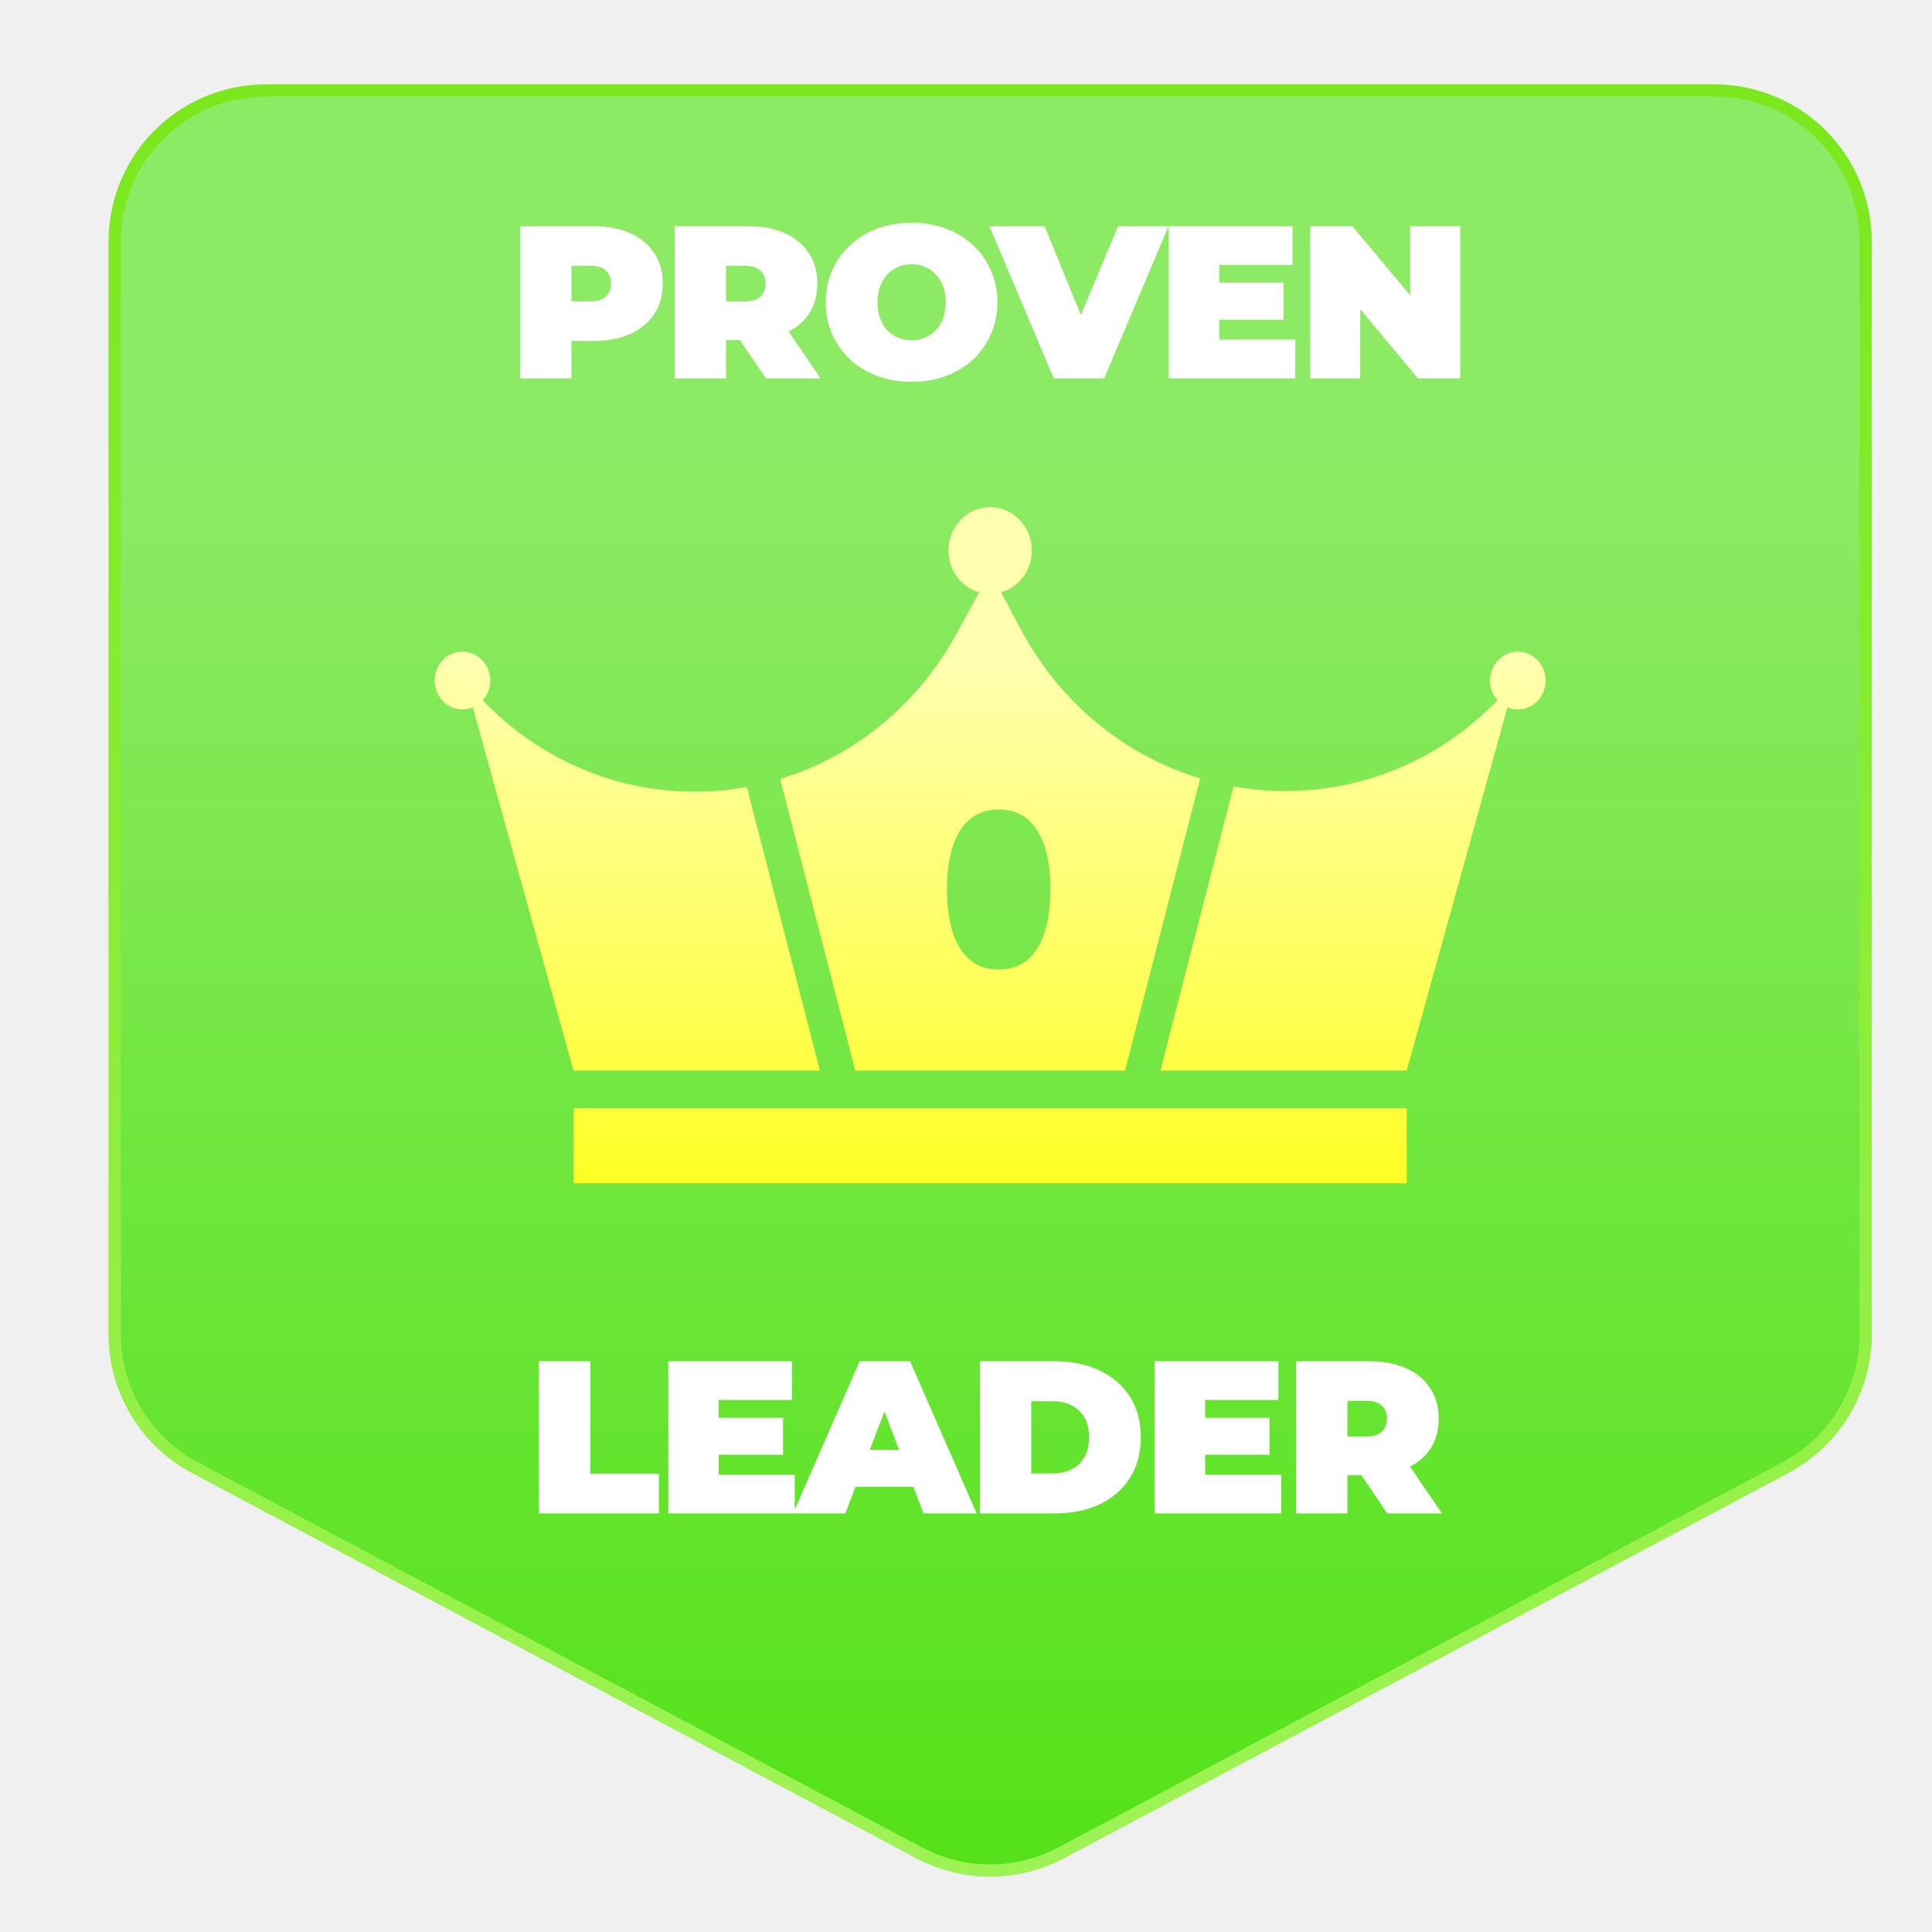
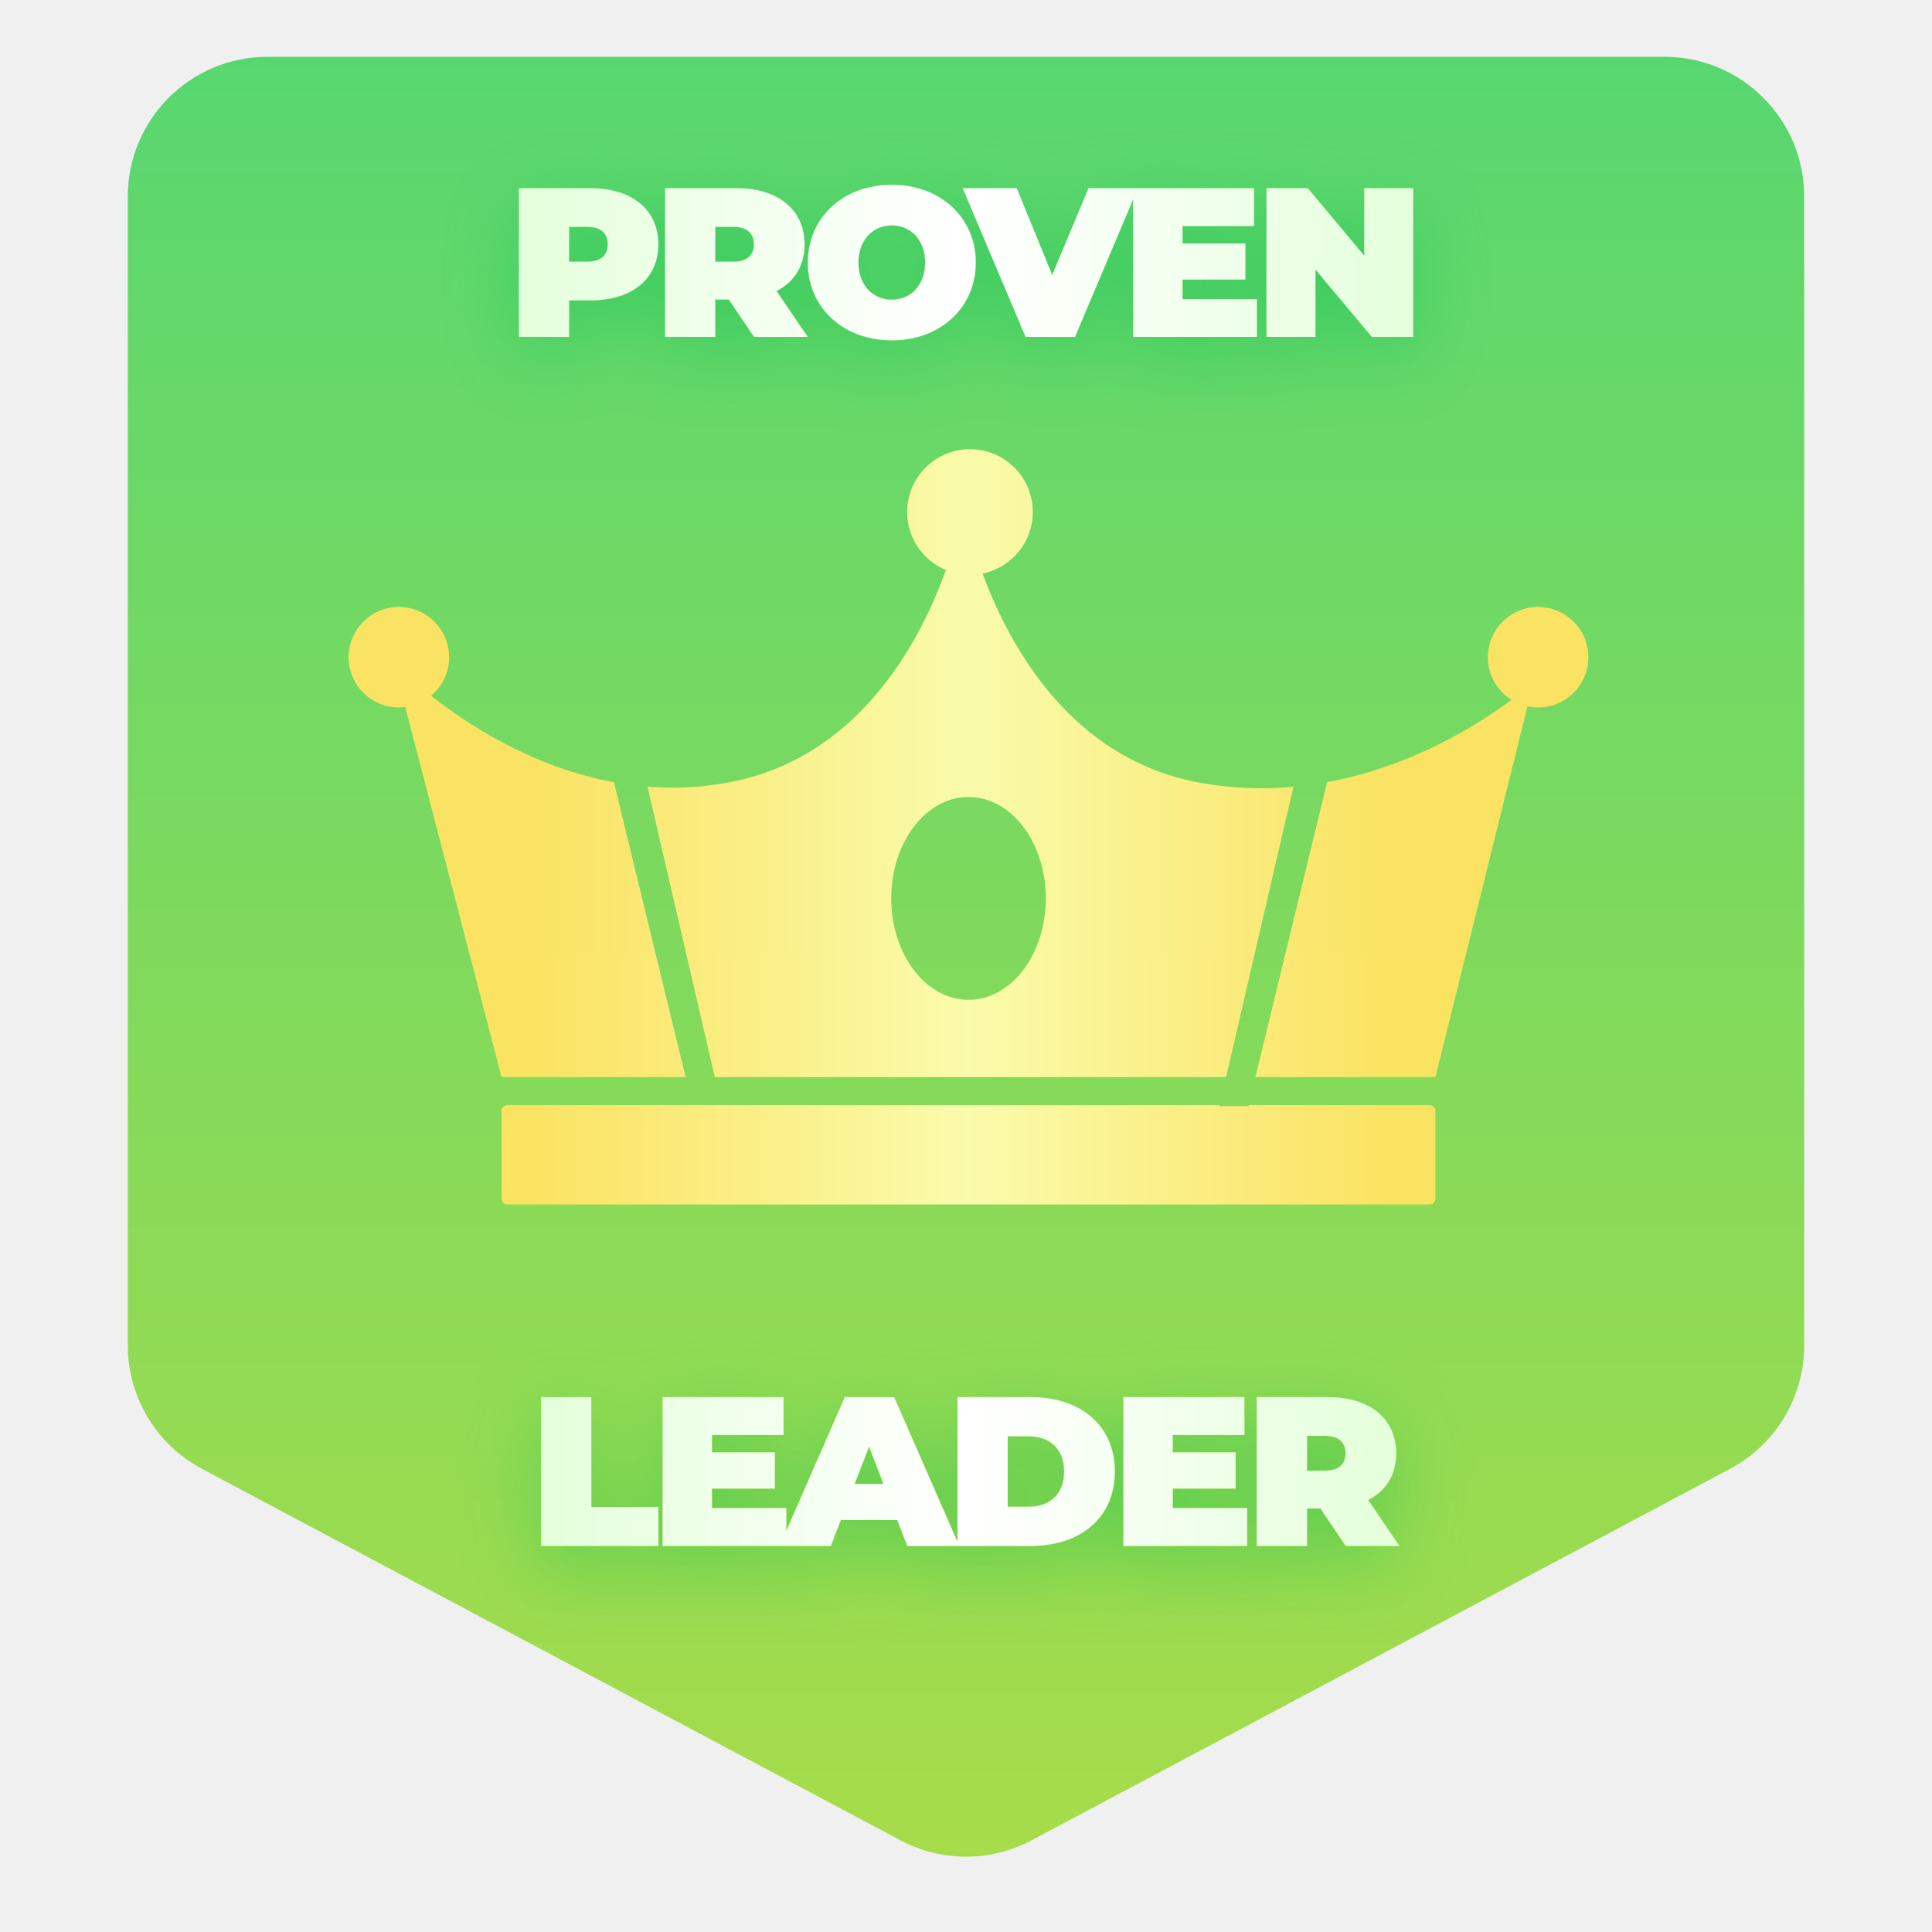
- <svg xmlns="http://www.w3.org/2000/svg" width="120" height="120" viewBox="0 0 120 120" fill="none">
-   <path d="M65.903 115.085C63.15 116.549 59.85 116.549 57.097 115.085L12.097 91.151C9.036 89.523 7.123 86.339 7.123 82.872V15C7.123 9.821 11.321 5.623 16.5 5.623H106.5C111.679 5.623 115.877 9.821 115.877 15V82.872C115.877 86.339 113.964 89.523 110.903 91.151L65.903 115.085Z" fill="url(#paint0_linear_2970_12560)" />
-   <path d="M65.903 115.085C63.15 116.549 59.85 116.549 57.097 115.085L12.097 91.151C9.036 89.523 7.123 86.339 7.123 82.872V15C7.123 9.821 11.321 5.623 16.5 5.623H106.5C111.679 5.623 115.877 9.821 115.877 15V82.872C115.877 86.339 113.964 89.523 110.903 91.151L65.903 115.085Z" stroke="#7BE81D" stroke-width="0.754" />
-   <path d="M65.903 115.085C63.15 116.549 59.85 116.549 57.097 115.085L12.097 91.151C9.036 89.523 7.123 86.339 7.123 82.872V15C7.123 9.821 11.321 5.623 16.5 5.623H106.5C111.679 5.623 115.877 9.821 115.877 15V82.872C115.877 86.339 113.964 89.523 110.903 91.151L65.903 115.085Z" stroke="url(#paint1_linear_2970_12560)" stroke-opacity="0.5" stroke-width="0.754" />
-   <path d="M32.308 23.5V14.05H36.858C37.74 14.05 38.5 14.194 39.139 14.482C39.787 14.77 40.287 15.184 40.638 15.724C40.989 16.255 41.164 16.885 41.164 17.614C41.164 18.343 40.989 18.973 40.638 19.504C40.287 20.035 39.787 20.449 39.139 20.746C38.5 21.034 37.74 21.178 36.858 21.178H34.077L35.494 19.814V23.5H32.308ZM35.494 20.166L34.077 18.721H36.655C37.096 18.721 37.42 18.622 37.627 18.424C37.843 18.226 37.951 17.956 37.951 17.614C37.951 17.272 37.843 17.002 37.627 16.804C37.42 16.606 37.096 16.507 36.655 16.507H34.077L35.494 15.062V20.166ZM41.909 23.5V14.05H46.459C47.341 14.05 48.101 14.194 48.74 14.482C49.388 14.77 49.888 15.184 50.239 15.724C50.59 16.255 50.765 16.885 50.765 17.614C50.765 18.343 50.59 18.973 50.239 19.504C49.888 20.026 49.388 20.427 48.74 20.706C48.101 20.985 47.341 21.124 46.459 21.124H43.678L45.095 19.814V23.5H41.909ZM47.566 23.5L45.244 20.058H48.619L50.968 23.5H47.566ZM45.095 20.166L43.678 18.721H46.256C46.697 18.721 47.021 18.622 47.228 18.424C47.444 18.226 47.552 17.956 47.552 17.614C47.552 17.272 47.444 17.002 47.228 16.804C47.021 16.606 46.697 16.507 46.256 16.507H43.678L45.095 15.062V20.166ZM56.623 23.716C55.858 23.716 55.147 23.595 54.49 23.352C53.842 23.108 53.279 22.767 52.802 22.326C52.325 21.875 51.952 21.349 51.682 20.746C51.421 20.143 51.29 19.486 51.29 18.775C51.29 18.055 51.421 17.398 51.682 16.804C51.952 16.201 52.325 15.679 52.802 15.238C53.279 14.788 53.842 14.441 54.49 14.198C55.147 13.956 55.858 13.834 56.623 13.834C57.397 13.834 58.108 13.956 58.756 14.198C59.404 14.441 59.966 14.788 60.443 15.238C60.92 15.679 61.289 16.201 61.55 16.804C61.82 17.398 61.955 18.055 61.955 18.775C61.955 19.486 61.82 20.143 61.55 20.746C61.289 21.349 60.92 21.875 60.443 22.326C59.966 22.767 59.404 23.108 58.756 23.352C58.108 23.595 57.397 23.716 56.623 23.716ZM56.623 21.137C56.92 21.137 57.194 21.084 57.446 20.976C57.707 20.867 57.932 20.715 58.121 20.517C58.319 20.309 58.472 20.062 58.58 19.774C58.688 19.477 58.742 19.144 58.742 18.775C58.742 18.406 58.688 18.078 58.58 17.79C58.472 17.492 58.319 17.245 58.121 17.047C57.932 16.84 57.707 16.683 57.446 16.575C57.194 16.466 56.92 16.413 56.623 16.413C56.326 16.413 56.047 16.466 55.786 16.575C55.534 16.683 55.309 16.84 55.111 17.047C54.922 17.245 54.773 17.492 54.665 17.79C54.557 18.078 54.503 18.406 54.503 18.775C54.503 19.144 54.557 19.477 54.665 19.774C54.773 20.062 54.922 20.309 55.111 20.517C55.309 20.715 55.534 20.867 55.786 20.976C56.047 21.084 56.326 21.137 56.623 21.137ZM65.452 23.5L61.456 14.05H64.885L68.138 22.029H66.1L69.448 14.05H72.58L68.584 23.5H65.452ZM75.513 17.56H79.725V19.855H75.513V17.56ZM75.729 21.097H80.454V23.5H72.597V14.05H80.279V16.453H75.729V21.097ZM81.381 23.5V14.05H84L88.806 19.801H87.591V14.05H90.696V23.5H88.077L83.271 17.749H84.486V23.5H81.381Z" fill="white" />
-   <path d="M33.476 94V84.55H36.662V91.529H40.928V94H33.476ZM44.424 88.06H48.636V90.355H44.424V88.06ZM44.64 91.597H49.365V94H41.508V84.55H49.189V86.953H44.64V91.597ZM49.265 94L53.396 84.55H56.528L60.659 94H57.365L54.314 86.062H55.556L52.505 94H49.265ZM51.722 92.353L52.532 90.058H56.879L57.689 92.353H51.722ZM60.867 94V84.55H65.525C66.578 84.55 67.505 84.743 68.306 85.13C69.107 85.508 69.733 86.049 70.183 86.751C70.632 87.453 70.858 88.29 70.858 89.261C70.858 90.243 70.632 91.088 70.183 91.799C69.733 92.501 69.107 93.046 68.306 93.433C67.505 93.811 66.578 94 65.525 94H60.867ZM64.053 91.516H65.39C65.84 91.516 66.231 91.43 66.564 91.26C66.906 91.088 67.172 90.837 67.361 90.504C67.55 90.162 67.644 89.748 67.644 89.261C67.644 88.784 67.55 88.379 67.361 88.046C67.172 87.713 66.906 87.462 66.564 87.29C66.231 87.12 65.84 87.034 65.39 87.034H64.053V91.516ZM74.637 88.06H78.849V90.355H74.637V88.06ZM74.853 91.597H79.578V94H71.721V84.55H79.402V86.953H74.853V91.597ZM80.504 94V84.55H85.054C85.936 84.55 86.696 84.694 87.335 84.982C87.983 85.27 88.483 85.684 88.834 86.224C89.185 86.755 89.36 87.385 89.36 88.114C89.36 88.843 89.185 89.473 88.834 90.004C88.483 90.526 87.983 90.927 87.335 91.206C86.696 91.484 85.936 91.624 85.054 91.624H82.273L83.69 90.314V94H80.504ZM86.161 94L83.839 90.558H87.214L89.563 94H86.161ZM83.69 90.665L82.273 89.221H84.851C85.292 89.221 85.616 89.122 85.823 88.924C86.039 88.726 86.147 88.456 86.147 88.114C86.147 87.772 86.039 87.502 85.823 87.304C85.616 87.106 85.292 87.007 84.851 87.007H82.273L83.69 85.562V90.665Z" fill="white" />
-   <path d="M87.375 73.5H35.625V68.833H87.375V73.5Z" fill="url(#paint2_linear_2970_12560)" />
-   <path d="M28.725 40.474C29.678 40.474 30.45 41.278 30.45 42.269C30.45 42.745 30.27 43.176 29.98 43.497C34.53 48.218 40.679 49.916 46.389 48.882L50.925 66.5H35.625L29.369 43.932C29.17 44.016 28.953 44.064 28.725 44.064C27.772 44.064 27 43.261 27 42.269C27 41.278 27.772 40.474 28.725 40.474Z" fill="url(#paint3_linear_2970_12560)" />
-   <path fill-rule="evenodd" clip-rule="evenodd" d="M61.5 31.5C62.929 31.5 64.088 32.705 64.088 34.192C64.088 35.436 63.277 36.479 62.176 36.789L63.394 39.072C65.934 43.832 70.015 46.977 74.55 48.349L69.877 66.5H53.124L48.458 48.382C52.886 47.033 56.88 43.981 59.411 39.364L60.824 36.789C59.724 36.479 58.913 35.435 58.913 34.192C58.913 32.705 60.071 31.5 61.5 31.5ZM62.031 50.277C59.687 50.277 58.815 52.504 58.815 55.248C58.815 57.991 59.687 60.218 62.031 60.218C64.374 60.218 65.247 57.991 65.247 55.248C65.247 52.504 64.374 50.277 62.031 50.277Z" fill="url(#paint4_linear_2970_12560)" />
-   <path d="M94.275 40.474C95.228 40.474 96 41.278 96 42.269C96 43.261 95.228 44.064 94.275 44.064C94.047 44.064 93.829 44.016 93.63 43.932L87.375 66.5H72.075L76.621 48.846C82.318 49.868 88.453 48.186 93.019 43.497C92.729 43.176 92.55 42.744 92.55 42.269C92.55 41.278 93.322 40.474 94.275 40.474Z" fill="url(#paint5_linear_2970_12560)" />
+ <svg xmlns="http://www.w3.org/2000/svg" width="200" height="200" viewBox="0 0 200 200" fill="none">
+   <path d="M106.791 190.508C102.545 192.766 97.455 192.766 93.209 190.508L20.901 152.05C16.18 149.539 13.23 144.629 13.23 139.282V20.342C13.23 12.355 19.705 5.88 27.692 5.88H172.308C180.295 5.88 186.769 12.355 186.769 20.342L186.77 139.282C186.77 144.629 183.819 149.539 179.099 152.05L106.791 190.508Z" fill="url(#paint0_linear_7980_114842)" />
+   <g filter="url(#filter0_d_7980_114842)">
+     <path d="M61.131 19.48C65.421 19.48 68.149 21.724 68.149 25.288C68.149 28.852 65.421 31.096 61.131 31.096H58.909V34.88H53.717V19.48H61.131ZM60.801 27.092C62.231 27.092 62.913 26.41 62.913 25.288C62.913 24.166 62.231 23.484 60.801 23.484H58.909V27.092H60.801ZM78.07 34.88L75.452 31.008H74.044V34.88H68.852V19.48H76.266C80.556 19.48 83.284 21.724 83.284 25.288C83.284 27.51 82.228 29.182 80.38 30.128L83.614 34.88H78.07ZM78.048 25.288C78.048 24.166 77.366 23.484 75.936 23.484H74.044V27.092H75.936C77.366 27.092 78.048 26.41 78.048 25.288ZM92.318 35.232C87.302 35.232 83.628 31.844 83.628 27.18C83.628 22.516 87.302 19.128 92.318 19.128C97.334 19.128 101.008 22.516 101.008 27.18C101.008 31.844 97.334 35.232 92.318 35.232ZM92.318 31.03C94.232 31.03 95.772 29.578 95.772 27.18C95.772 24.782 94.232 23.33 92.318 23.33C90.404 23.33 88.864 24.782 88.864 27.18C88.864 29.578 90.404 31.03 92.318 31.03ZM112.686 19.48H117.79L111.278 34.88H106.174L99.662 19.48H105.25L108.924 28.478L112.686 19.48ZM122.411 30.964H130.111V34.88H117.307V19.48H129.825V23.396H122.411V25.2H128.923V28.94H122.411V30.964ZM141.229 19.48H146.289V34.88H142.021L136.169 27.884V34.88H131.109V19.48H135.377L141.229 26.476V19.48Z" fill="url(#paint1_linear_7980_114842)" />
+     <path d="M56.016 160.032V144.632H61.208V156.006H68.16V160.032H56.016ZM73.698 156.116H81.398V160.032H68.594V144.632H81.112V148.548H73.698V150.352H80.21V154.092H73.698V156.116ZM93.925 160.032L92.891 157.348H87.039L86.005 160.032H80.725L87.457 144.632H92.561L99.293 160.032H93.925ZM88.469 153.608H91.461L89.965 149.736L88.469 153.608ZM99.121 160.032V144.632H106.711C111.859 144.632 115.401 147.558 115.401 152.332C115.401 157.106 111.859 160.032 106.711 160.032H99.121ZM104.313 155.984H106.491C108.669 155.984 110.165 154.686 110.165 152.332C110.165 149.978 108.669 148.68 106.491 148.68H104.313V155.984ZM121.401 156.116H129.101V160.032H116.297V144.632H128.815V148.548H121.401V150.352H127.913V154.092H121.401V156.116ZM139.318 160.032L136.7 156.16H135.292V160.032H130.1V144.632H137.514C141.804 144.632 144.532 146.876 144.532 150.44C144.532 152.662 143.476 154.334 141.628 155.28L144.862 160.032H139.318ZM139.296 150.44C139.296 149.318 138.614 148.636 137.184 148.636H135.292V152.244H137.184C138.614 152.244 139.296 151.562 139.296 150.44Z" fill="url(#paint2_linear_7980_114842)" />
+   </g>
+   <g opacity="0.98">
+     <path d="M126.23 114.5H129.23L129.252 114.406H147.989C148.323 114.406 148.594 114.677 148.594 115.011V124.085C148.594 124.419 148.323 124.69 147.989 124.69H52.526C52.192 124.69 51.921 124.419 51.921 124.085V115.011C51.921 114.677 52.192 114.407 52.526 114.406H126.251L126.23 114.5ZM41.291 62.834C44.164 62.834 46.493 65.164 46.494 68.037C46.493 69.639 45.768 71.071 44.628 72.025C48.575 75.131 55.282 79.447 63.55 80.975L70.974 111.5H51.92L41.951 73.195C41.735 73.223 41.515 73.239 41.291 73.239C38.419 73.239 36.09 70.91 36.089 68.037C36.09 65.164 38.419 62.834 41.291 62.834ZM100.413 46.5C104.004 46.5 106.916 49.412 106.916 53.003C106.915 56.147 104.684 58.768 101.718 59.373C104.545 67.037 110.968 78.673 124.337 81.049C127.67 81.641 130.873 81.72 133.891 81.448L126.925 111.5H73.997L67.027 81.435C69.627 81.641 72.352 81.55 75.171 81.049C88.754 78.635 95.163 66.663 97.919 59.009C95.566 58.031 93.91 55.711 93.91 53.003C93.91 49.412 96.821 46.5 100.413 46.5ZM159.226 62.834C162.099 62.834 164.428 65.164 164.428 68.037C164.428 70.91 162.099 73.239 159.226 73.239C158.849 73.239 158.481 73.197 158.126 73.121L148.59 111.5H129.959L137.383 80.971C146.211 79.348 153.092 74.966 156.467 72.446C155 71.526 154.024 69.896 154.024 68.037C154.024 65.164 156.353 62.834 159.226 62.834ZM100.26 82.5C95.842 82.5 92.26 87.201 92.26 93C92.26 98.799 95.842 103.5 100.26 103.5C104.679 103.5 108.26 98.799 108.26 93C108.26 87.201 104.679 82.5 100.26 82.5Z" fill="url(#paint3_linear_7980_114842)" />
+   </g>
  <defs>
-     <linearGradient id="paint0_linear_2970_12560" x1="62.25" y1="5.20496e-06" x2="62.25" y2="112.5" gradientUnits="userSpaceOnUse">
-       <stop offset="0.25" stop-color="#8DEA65" />
-       <stop offset="1" stop-color="#56E21A" />
+     <filter id="filter0_d_7980_114842" x="45.717" y="13.128" width="108.573" height="156.904" filterUnits="userSpaceOnUse" color-interpolation-filters="sRGB">
+       <feFlood flood-opacity="0" result="BackgroundImageFix" />
+       <feColorMatrix in="SourceAlpha" type="matrix" values="0 0 0 0 0 0 0 0 0 0 0 0 0 0 0 0 0 0 127 0" result="hardAlpha" />
+       <feOffset dy="2" />
+       <feGaussianBlur stdDeviation="4" />
+       <feComposite in2="hardAlpha" operator="out" />
+       <feColorMatrix type="matrix" values="0 0 0 0 0 0 0 0 0 0.717 0 0 0 0 0.299 0 0 0 0.4 0" />
+       <feBlend mode="normal" in2="BackgroundImageFix" result="effect1_dropShadow_7980_114842" />
+       <feBlend mode="normal" in="SourceGraphic" in2="effect1_dropShadow_7980_114842" result="shape" />
+     </filter>
+     <linearGradient id="paint0_linear_7980_114842" x1="100" y1="5.88" x2="100" y2="194.12" gradientUnits="userSpaceOnUse">
+       <stop stop-color="#58D770" />
+       <stop offset="1" stop-color="#A8DC49" />
    </linearGradient>
-     <linearGradient id="paint1_linear_2970_12560" x1="61.5" y1="117" x2="61.5" y2="6" gradientUnits="userSpaceOnUse">
-       <stop stop-color="#C2FF8D" />
-       <stop offset="1" stop-color="#7BE81D" />
+     <linearGradient id="paint1_linear_7980_114842" x1="148" y1="27.38" x2="52" y2="27.38" gradientUnits="userSpaceOnUse">
+       <stop stop-color="#E3FFDA" />
+       <stop offset="0.5" stop-color="white" />
+       <stop offset="1" stop-color="#E3FFDA" />
    </linearGradient>
-     <linearGradient id="paint2_linear_2970_12560" x1="61.5" y1="31.5" x2="61.5" y2="73.5" gradientUnits="userSpaceOnUse">
-       <stop offset="0.24" stop-color="#FFFFAD" />
-       <stop offset="1" stop-color="#FFFF25" />
+     <linearGradient id="paint2_linear_7980_114842" x1="145.5" y1="152.532" x2="54.5" y2="152.532" gradientUnits="userSpaceOnUse">
+       <stop stop-color="#E3FFDA" />
+       <stop offset="0.5" stop-color="white" />
+       <stop offset="1" stop-color="#E3FFDA" />
    </linearGradient>
-     <linearGradient id="paint3_linear_2970_12560" x1="61.5" y1="31.5" x2="61.5" y2="73.5" gradientUnits="userSpaceOnUse">
-       <stop offset="0.24" stop-color="#FFFFAD" />
-       <stop offset="1" stop-color="#FFFF25" />
-     </linearGradient>
-     <linearGradient id="paint4_linear_2970_12560" x1="61.5" y1="31.5" x2="61.5" y2="73.5" gradientUnits="userSpaceOnUse">
-       <stop offset="0.24" stop-color="#FFFFAD" />
-       <stop offset="1" stop-color="#FFFF25" />
-     </linearGradient>
-     <linearGradient id="paint5_linear_2970_12560" x1="61.5" y1="31.5" x2="61.5" y2="73.5" gradientUnits="userSpaceOnUse">
-       <stop offset="0.24" stop-color="#FFFFAD" />
-       <stop offset="1" stop-color="#FFFF25" />
+     <linearGradient id="paint3_linear_7980_114842" x1="55.239" y1="87.174" x2="143.436" y2="87.174" gradientUnits="userSpaceOnUse">
+       <stop stop-color="#FDE362" />
+       <stop offset="0.51" stop-color="#FCFCAC" />
+       <stop offset="1" stop-color="#FDE362" />
    </linearGradient>
  </defs>
</svg>
